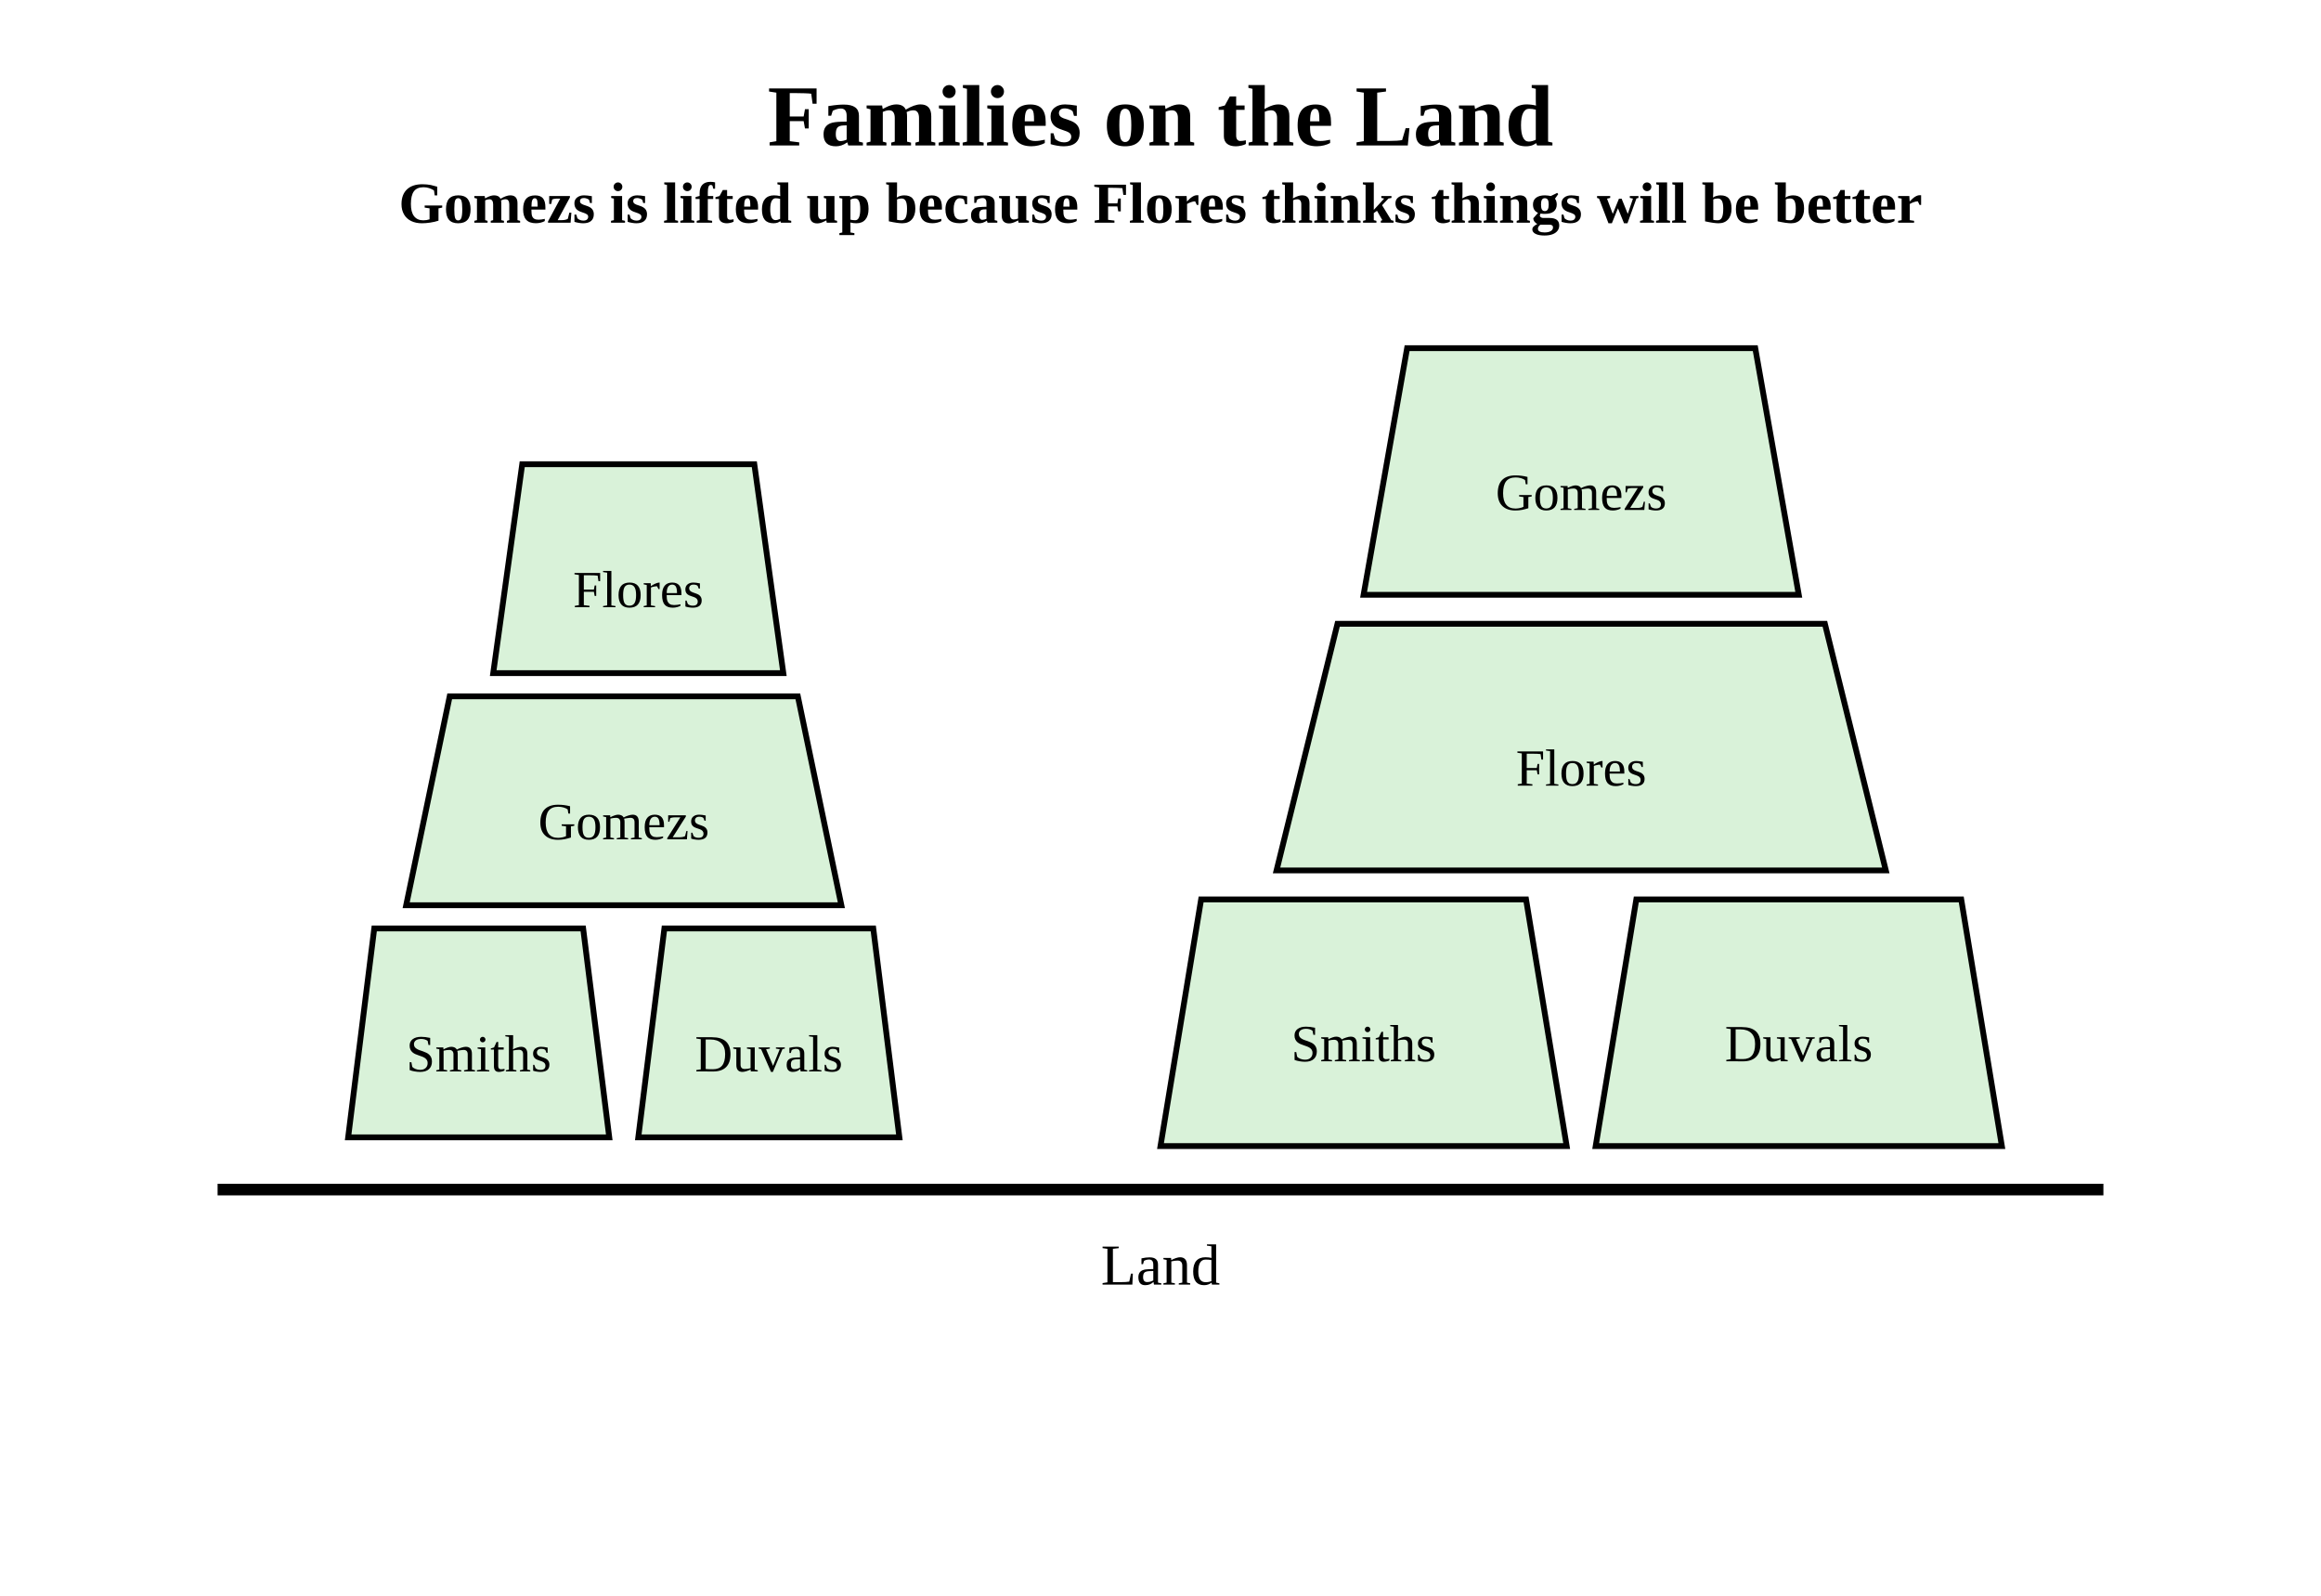
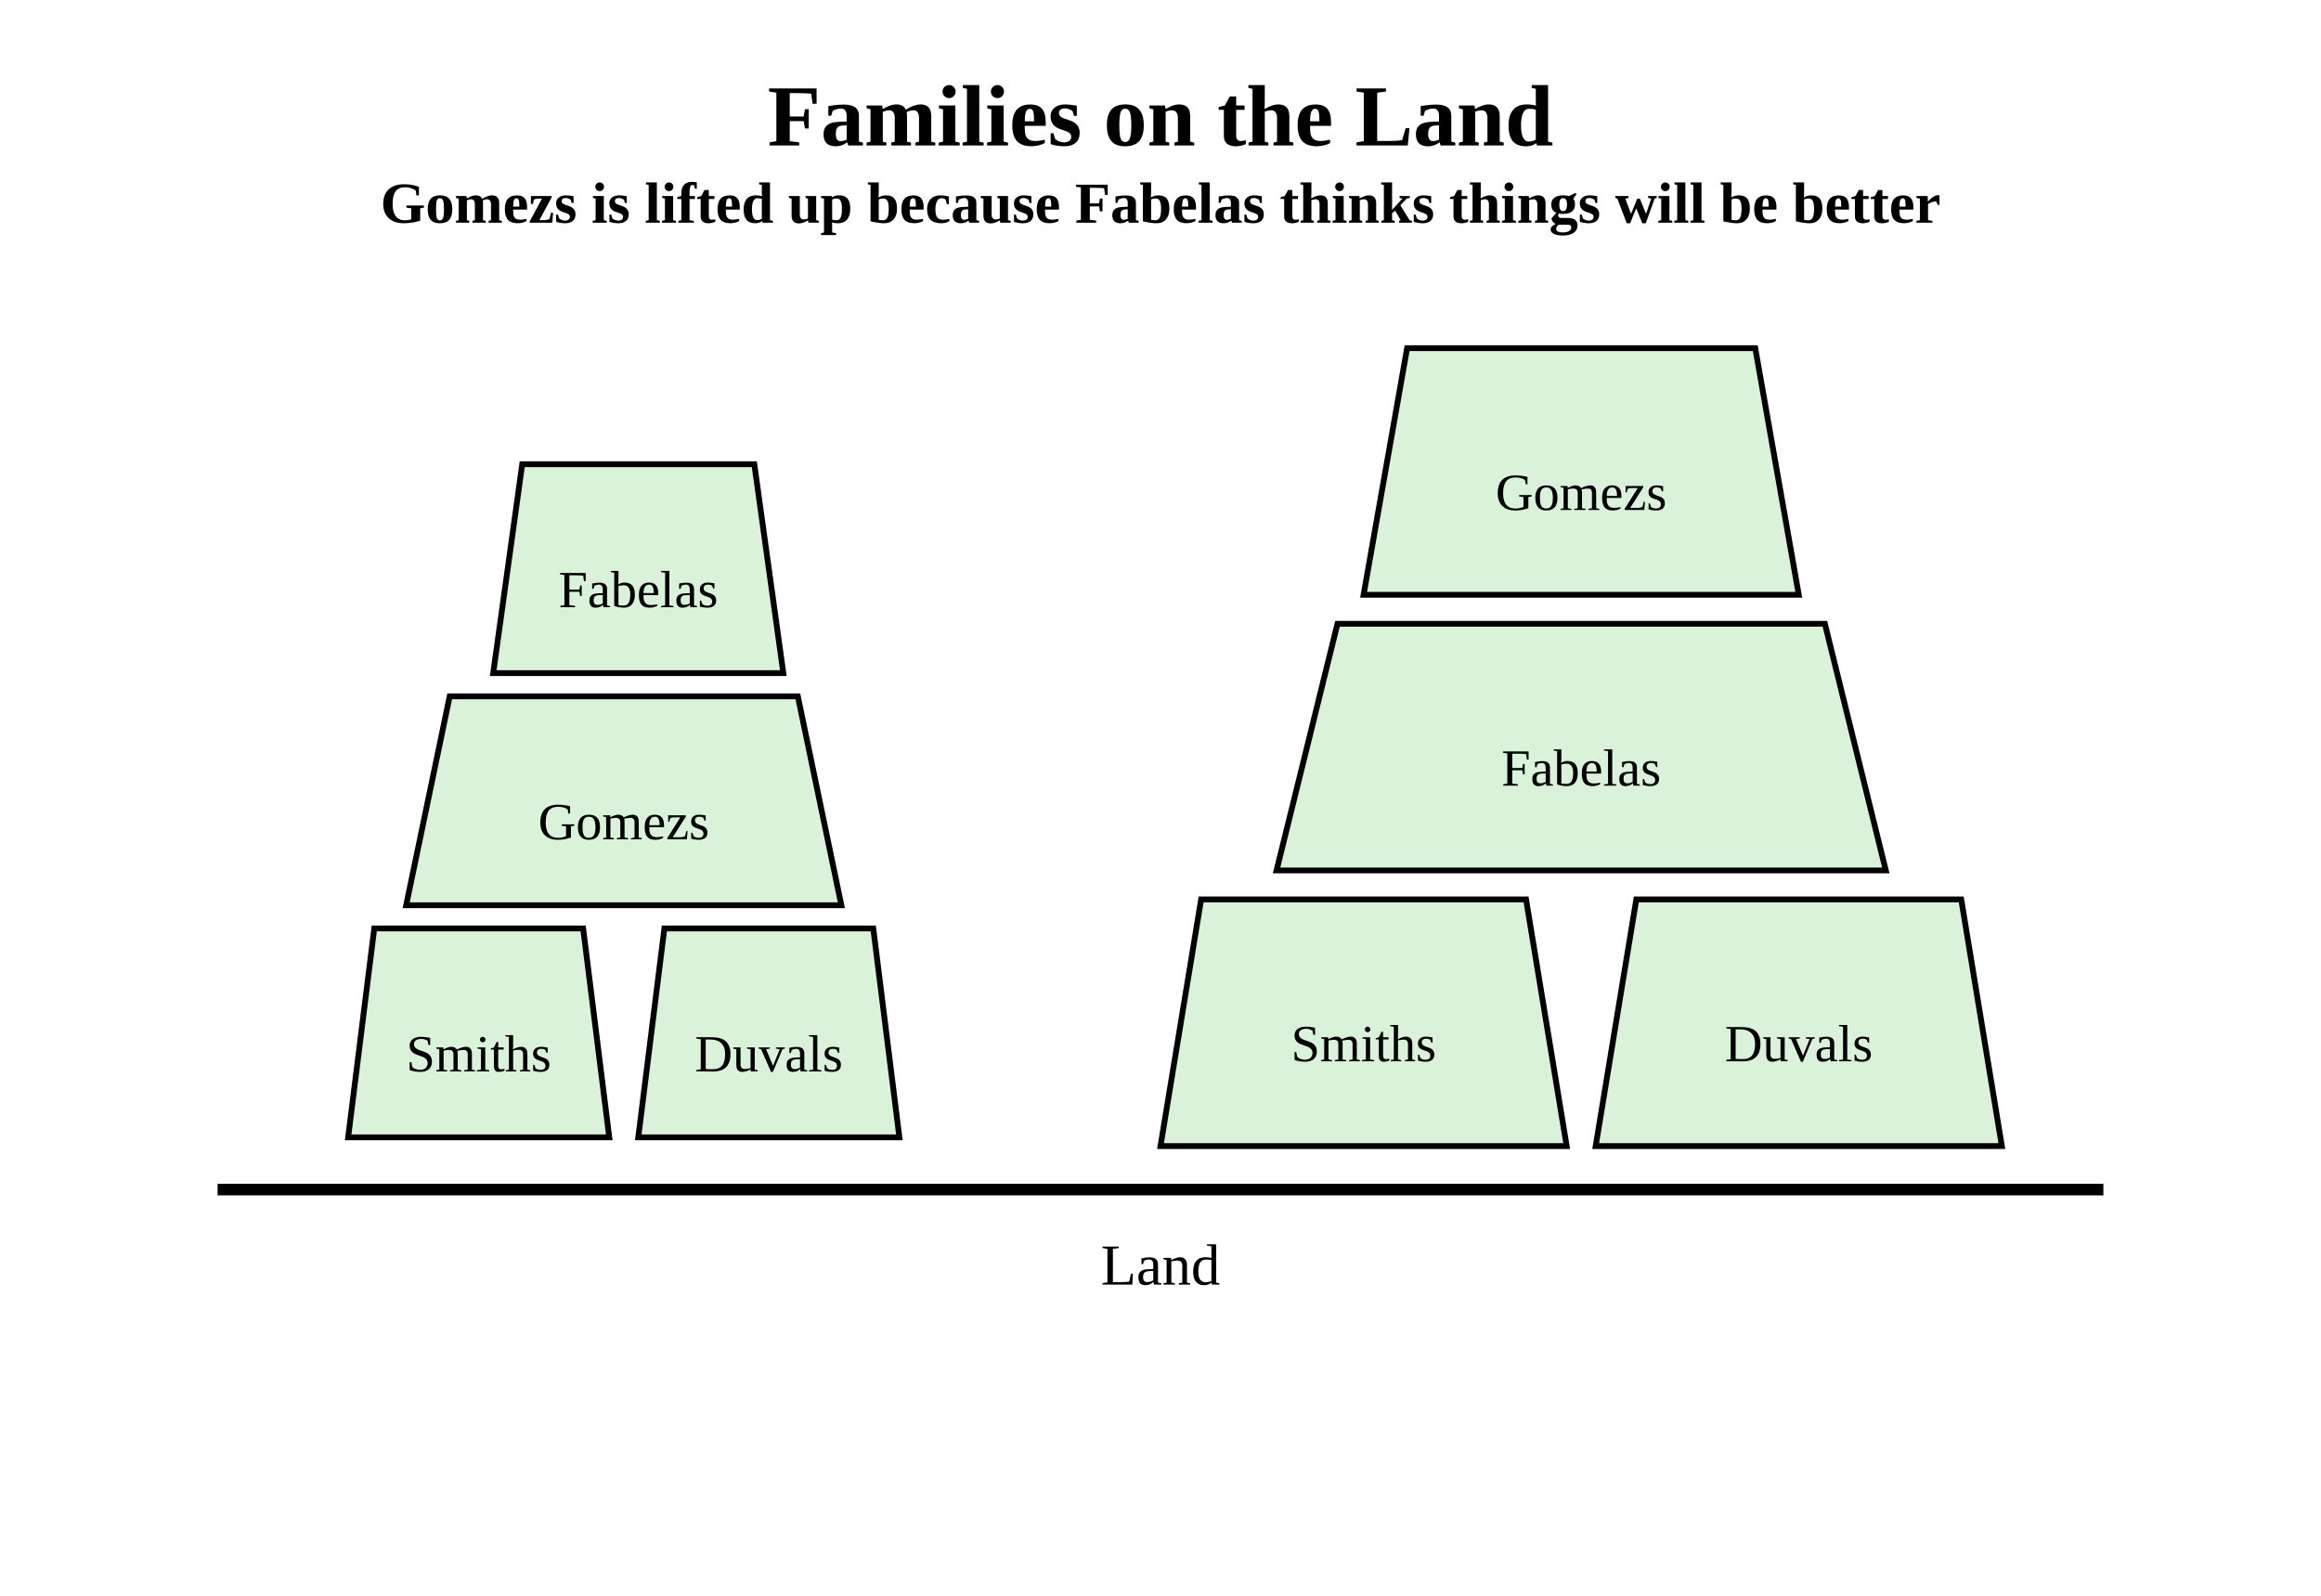
<svg xmlns="http://www.w3.org/2000/svg" width="800" height="550" viewBox="0 0 800 550">
  <defs>
</defs>
  <rect x="0" y="0" width="800" height="600" fill="white" />
  <path d="M180.0,160 L260.0,160 L270,232 L170,232 Z" fill="#D9F2D9" stroke="black" stroke-width="2" />
-   <text x="220.0" y="203.2" font-size="18" fill="black" text-anchor="middle" dominant-baseline="central">Flores</text>
+   <text x="220.0" y="203.2" font-size="18" fill="black" text-anchor="middle" dominant-baseline="central">Fabelas</text>
  <path d="M155.0,240 L275.0,240 L290,312 L140,312 Z" fill="#D9F2D9" stroke="black" stroke-width="2" />
  <text x="215.0" y="283.2" font-size="18" fill="black" text-anchor="middle" dominant-baseline="central">Gomezs</text>
  <path d="M129.0,320 L201.0,320 L210,392.0 L120,392.0 Z" fill="#D9F2D9" stroke="black" stroke-width="2" />
  <text x="165.0" y="363.2" font-size="18" fill="black" text-anchor="middle" dominant-baseline="central">Smiths</text>
  <path d="M229.0,320 L301.0,320 L310,392 L220,392 Z" fill="#D9F2D9" stroke="black" stroke-width="2" />
  <text x="265.0" y="363.2" font-size="18" fill="black" text-anchor="middle" dominant-baseline="central">Duvals</text>
  <path d="M485.0,120 L605.0,120 L620,205 L470,205 Z" fill="#D9F2D9" stroke="black" stroke-width="2" />
  <text x="545.0" y="169.7" font-size="18" fill="black" text-anchor="middle" dominant-baseline="central">Gomezs</text>
  <path d="M461.0,215 L629.0,215 L650,300 L440,300 Z" fill="#D9F2D9" stroke="black" stroke-width="2" />
-   <text x="545.0" y="264.7" font-size="18" fill="black" text-anchor="middle" dominant-baseline="central">Flores</text>
+   <text x="545.0" y="264.7" font-size="18" fill="black" text-anchor="middle" dominant-baseline="central">Fabelas</text>
  <path d="M414.0,310 L526.0,310 L540,395 L400,395 Z" fill="#D9F2D9" stroke="black" stroke-width="2" />
  <text x="470.0" y="359.7" font-size="18" fill="black" text-anchor="middle" dominant-baseline="central">Smiths</text>
  <path d="M564.0,310 L676.0,310 L690,395 L550,395 Z" fill="#D9F2D9" stroke="black" stroke-width="2" />
  <text x="620.0" y="359.7" font-size="18" fill="black" text-anchor="middle" dominant-baseline="central">Duvals</text>
  <text x="400.0" y="40" font-size="30" fill="black" font-weight="bold" text-anchor="middle" dominant-baseline="central">Families on the Land</text>
-   <text x="400.0" y="70" font-size="20" fill="black" font-weight="bold" text-anchor="middle" dominant-baseline="central">Gomezs is lifted up because Flores thinks things will be better</text>
+   <text x="400.0" y="70" font-size="20" fill="black" font-weight="bold" text-anchor="middle" dominant-baseline="central">Gomezs is lifted up because Fabelas thinks things will be better</text>
  <path d="M75,410 L725,410" stroke="black" stroke-width="4" />
  <text x="400.0" y="436" font-size="20" text-anchor="middle" dominant-baseline="central">Land</text>
</svg>
